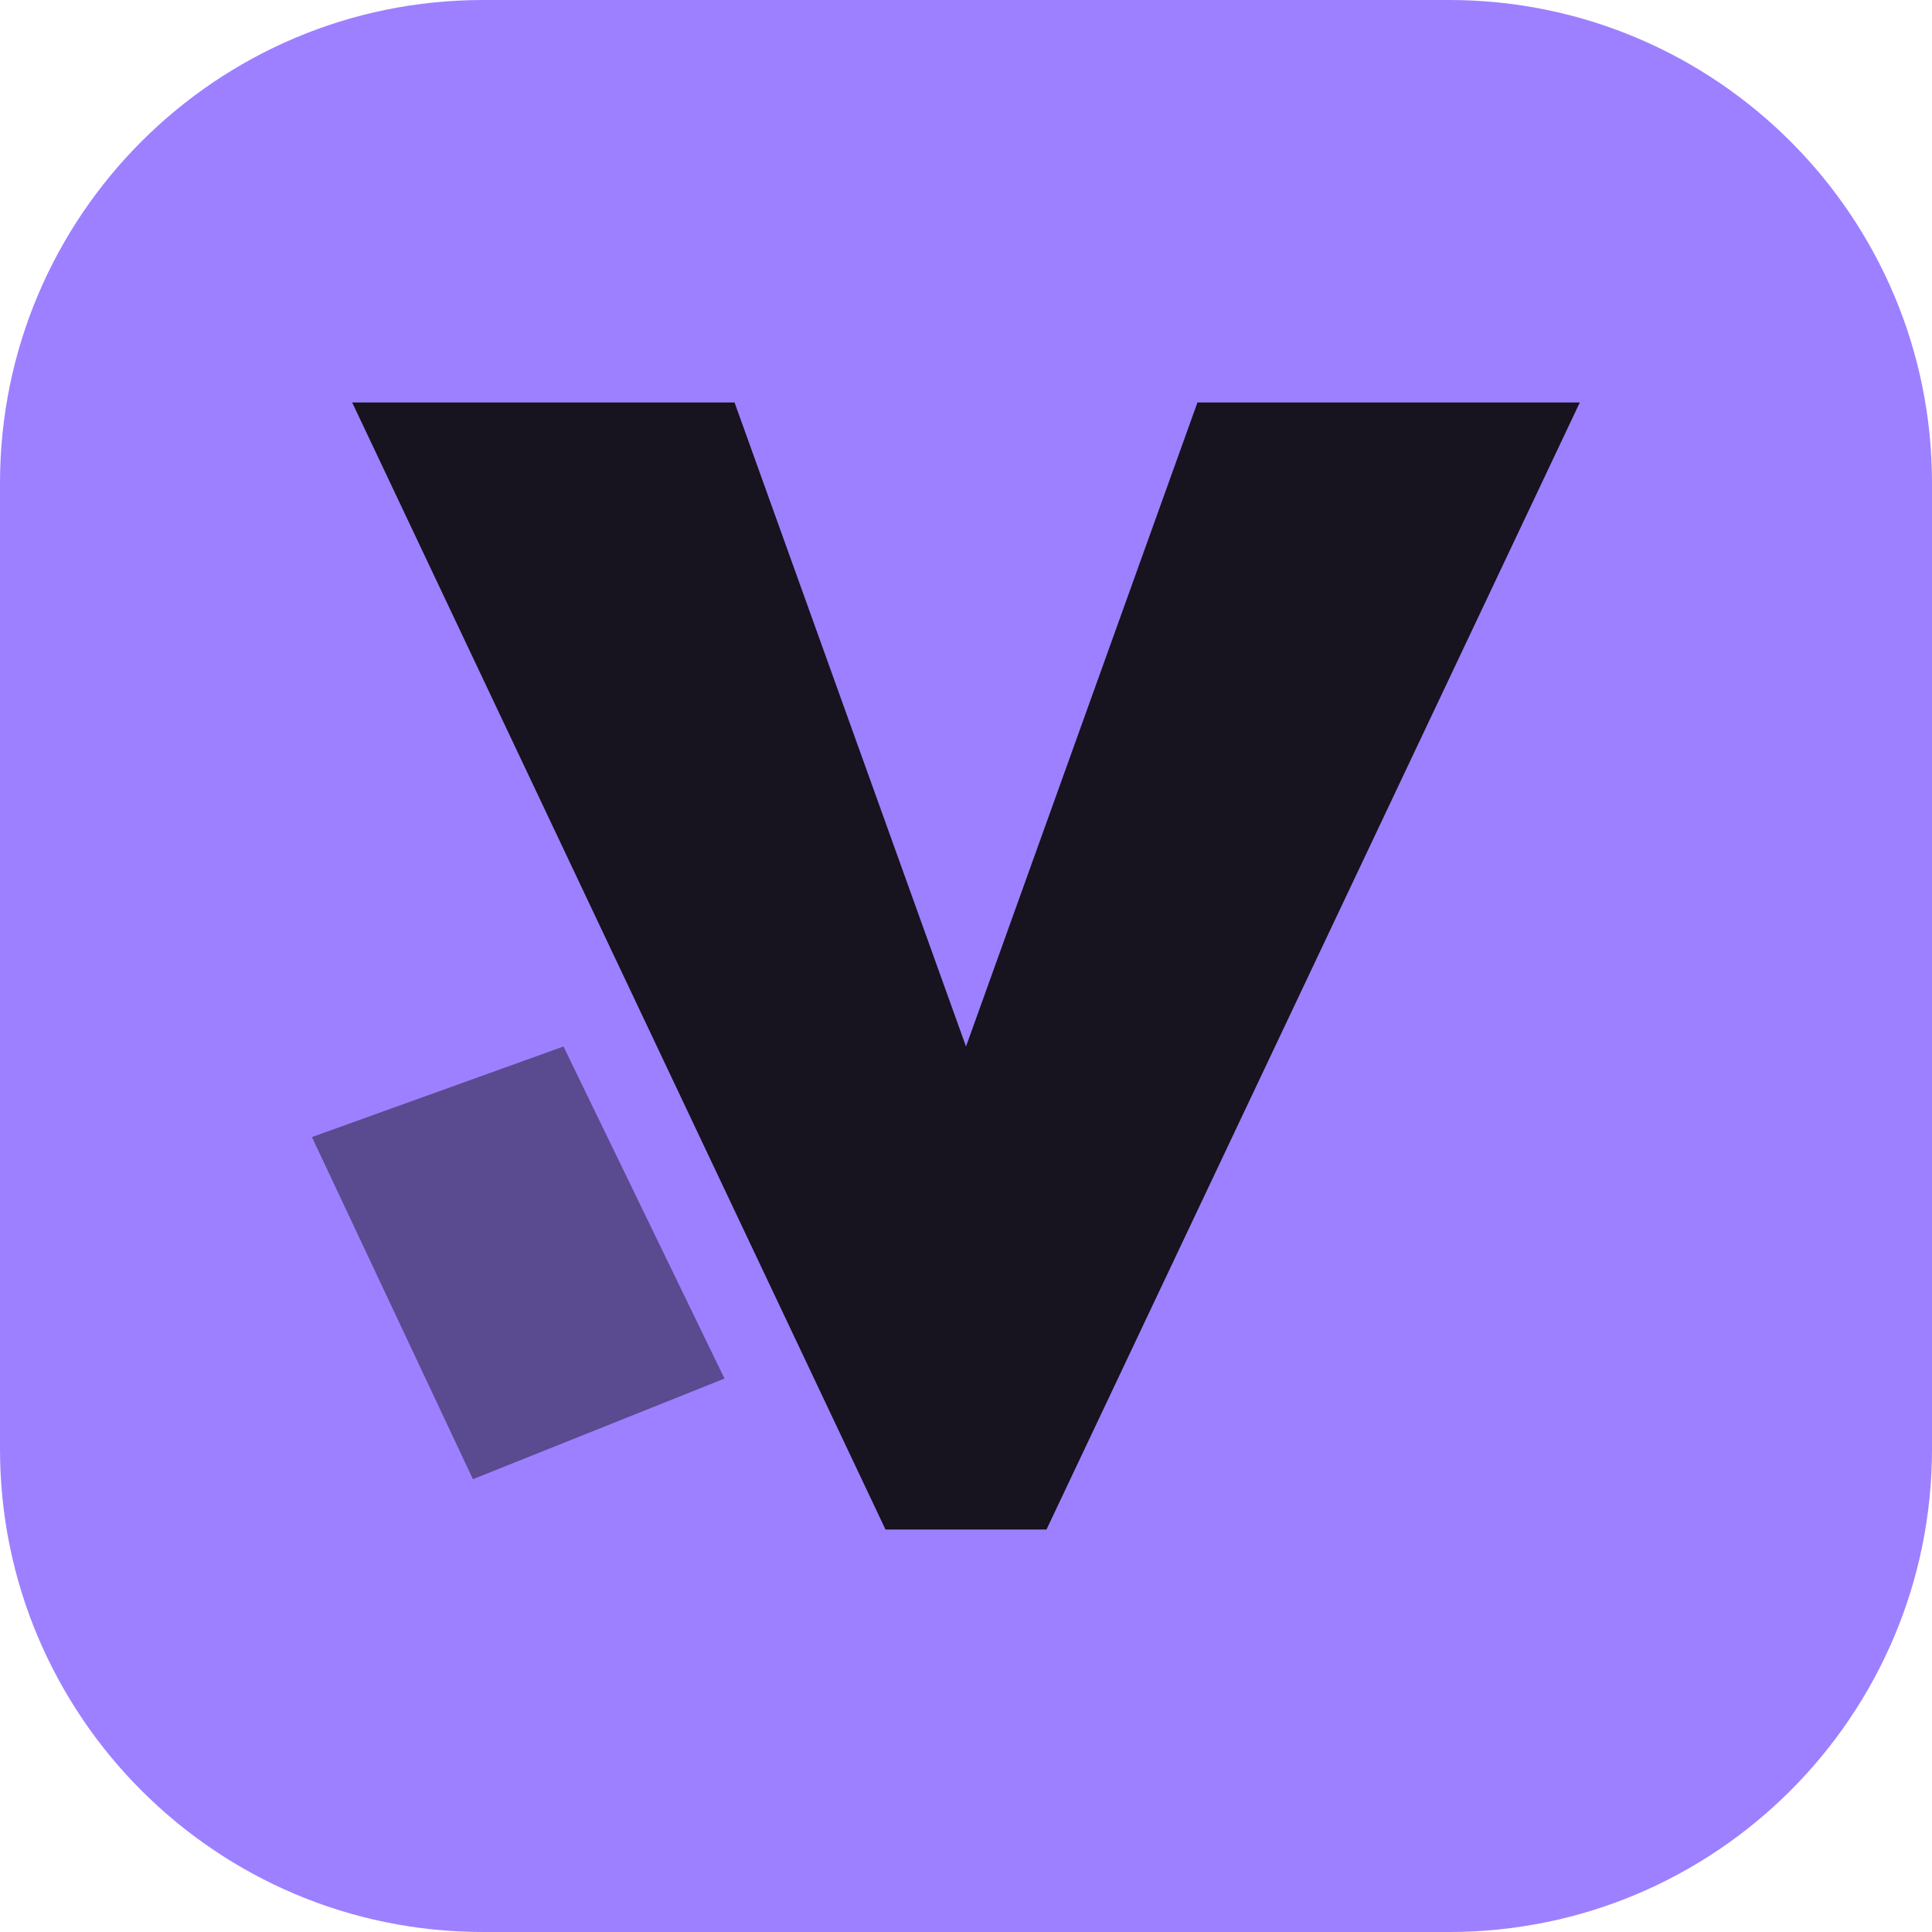
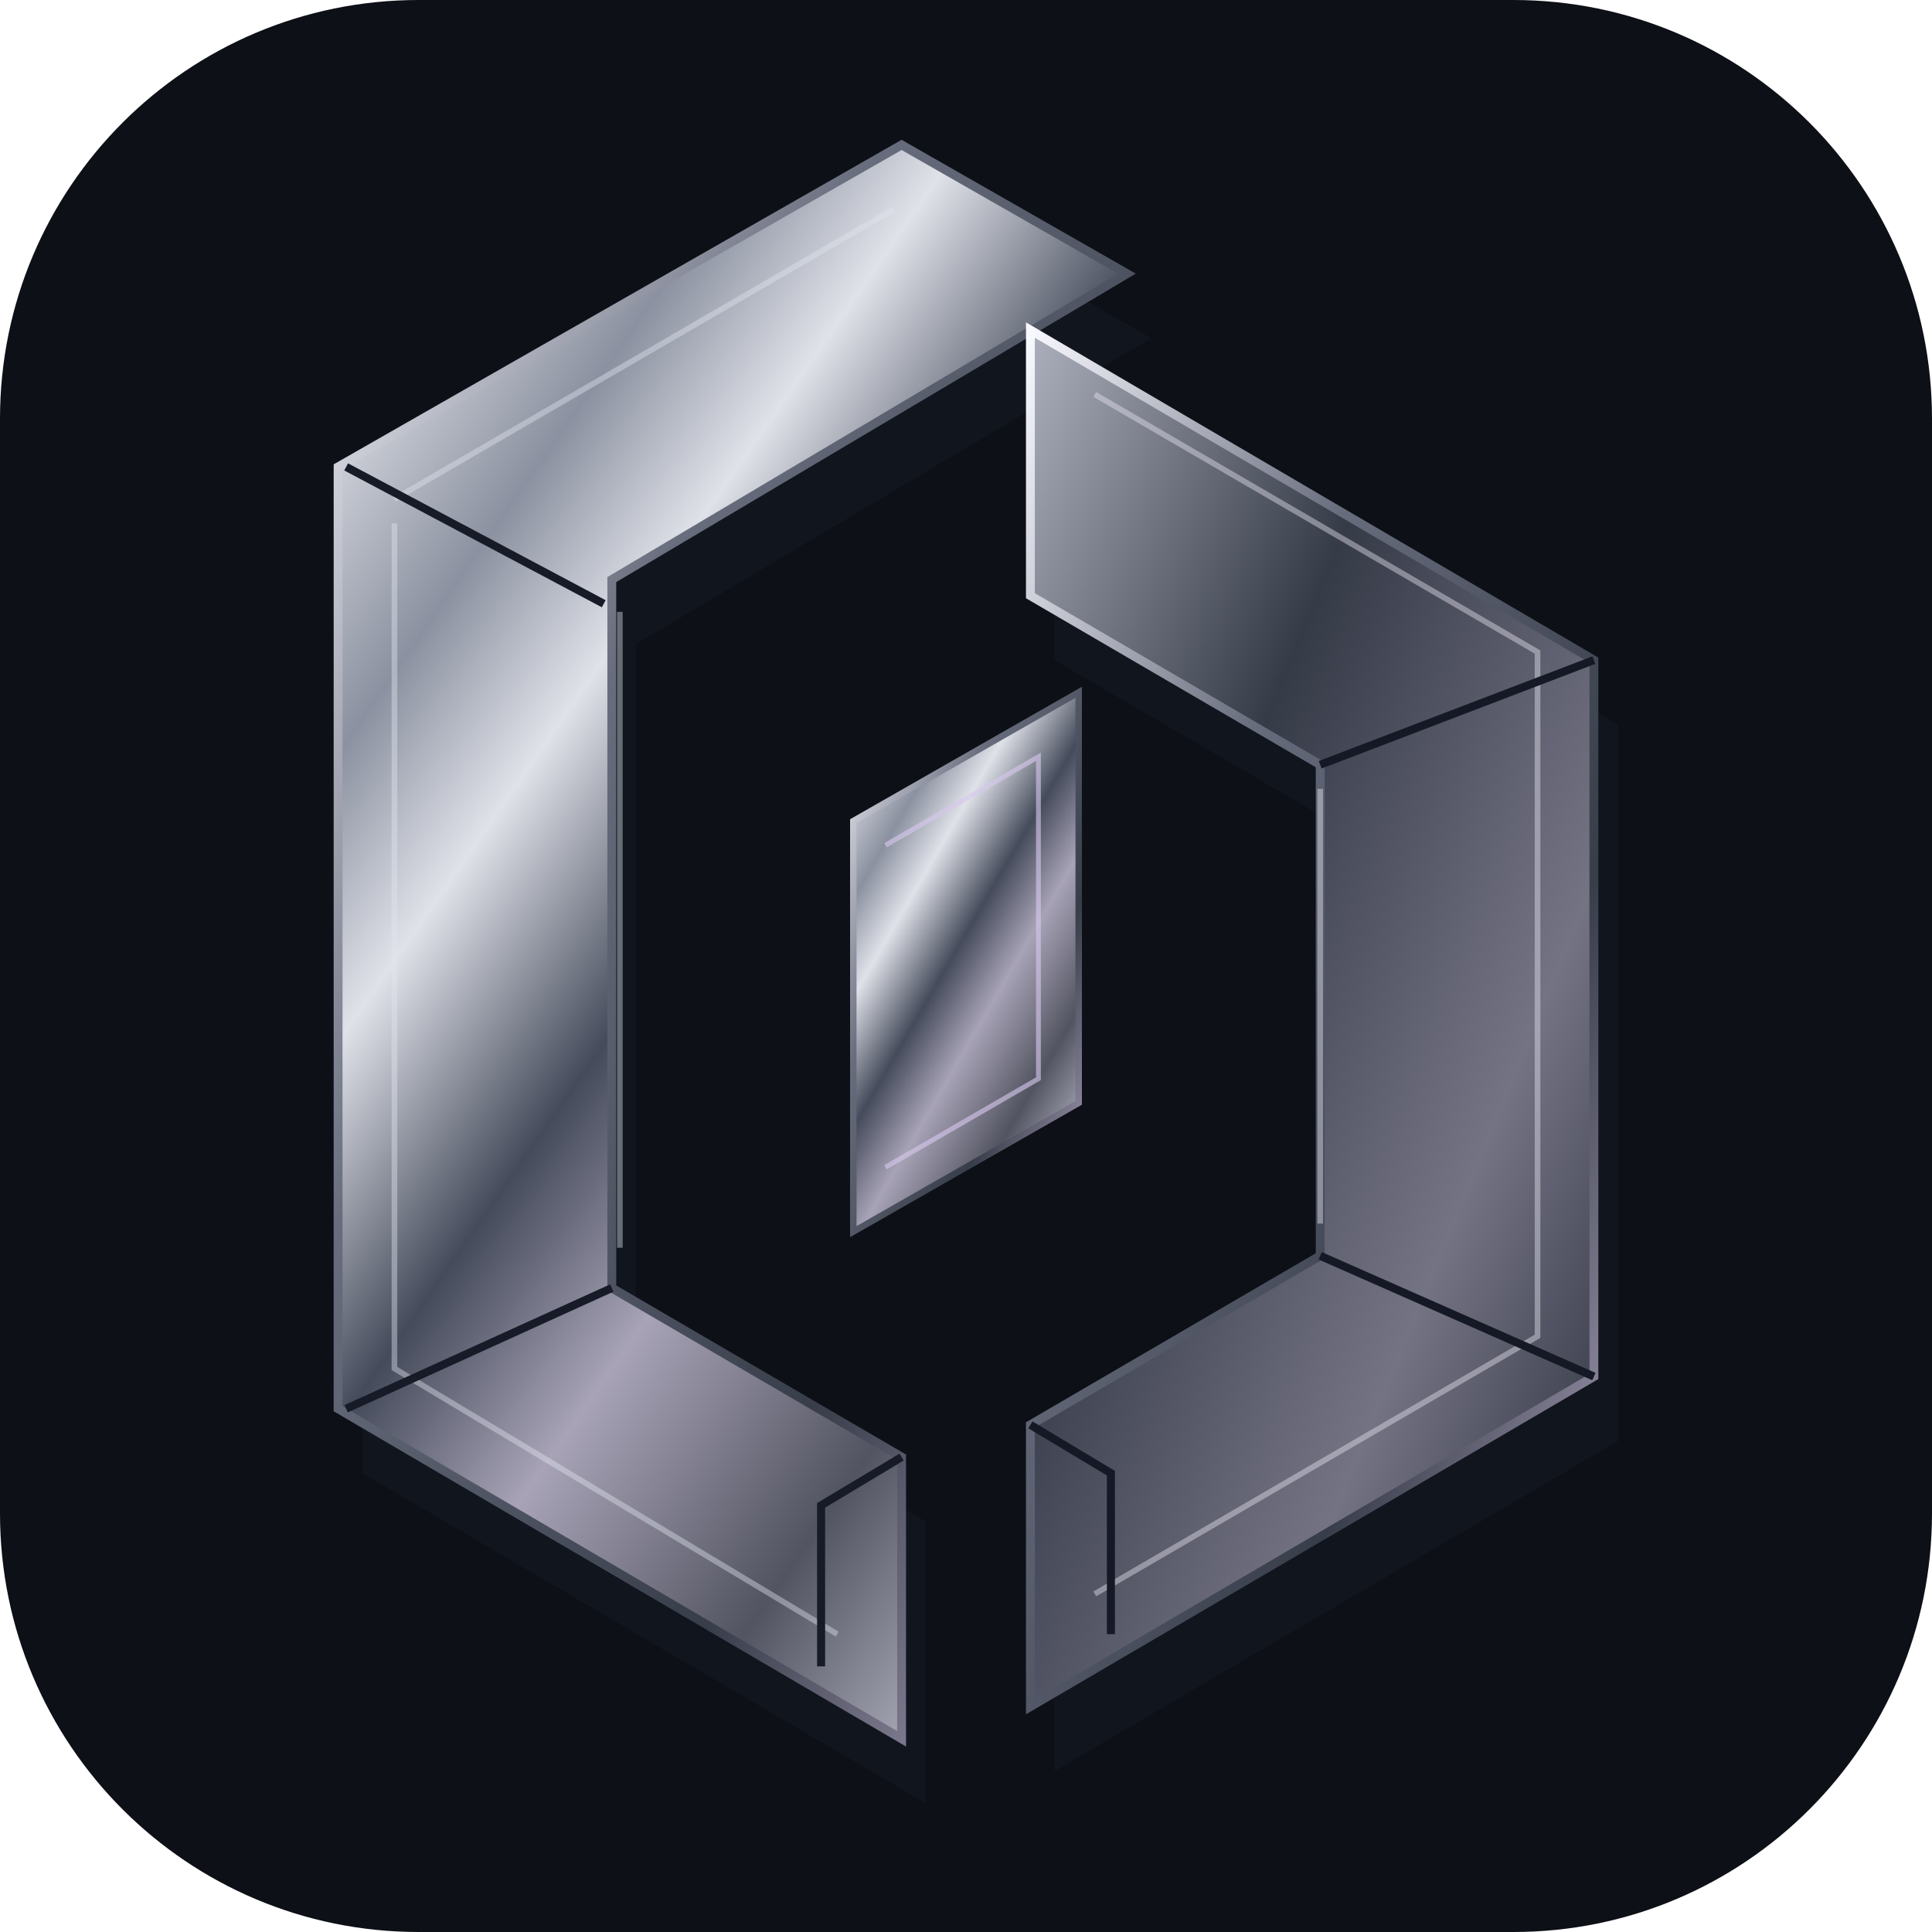
- <svg xmlns="http://www.w3.org/2000/svg" viewBox="0 0 192 192">
-   <rect width="192" height="192" rx="48" fill="#9d80ff" />
-   <path d="M35 40h38l23 64 23-64h38l-53 112H88L35 40Z" fill="#17131f" />
-   <path d="m31 113 25-9 16 33-25 10z" fill="#17131f" opacity=".5" />
+ <svg xmlns="http://www.w3.org/2000/svg" class="ve-mark-svg " viewBox="0 0 240 240" role="img" aria-label="VOIDLINE">
+   <rect width="240" height="240" rx="52" fill="#0d1016" />
+   <defs>
+     <linearGradient id="vl-icon-chrome" x1=".13" y1="0" x2=".85" y2="1" gradientUnits="objectBoundingBox">
+       <stop stop-color="#f0f1f5" />
+       <stop offset=".19" stop-color="#8b91a0" />
+       <stop offset=".31" stop-color="#e0e2e9" />
+       <stop offset=".47" stop-color="#454b5b" />
+       <stop offset=".61" stop-color="#a8a3b7" />
+       <stop offset=".8" stop-color="#525461" />
+       <stop offset="1" stop-color="#c9c9d6" />
+     </linearGradient>
+     <linearGradient id="vl-icon-edge" x1="0" y1="0" x2="1" y2="1">
+       <stop stop-color="#f8f8ff" />
+       <stop offset=".34" stop-color="#686d7d" />
+       <stop offset=".7" stop-color="#383d4a" />
+       <stop offset="1" stop-color="#b4a9c4" />
+     </linearGradient>
+     <linearGradient id="vl-icon-dark" x1="0" y1="0" x2="1" y2="1">
+       <stop stop-color="#acafbc" />
+       <stop offset=".35" stop-color="#363b48" />
+       <stop offset=".7" stop-color="#747384" />
+       <stop offset="1" stop-color="#222733" />
+     </linearGradient>
+   </defs>
+   <g class="ve-mark-left">
+     <path d="m112 22 28 16-64 38v88l36 21v35l-70-41V62z" fill="#11151e" transform="translate(3 4)" />
+     <path d="m112 18 28 16-64 38v88l36 21v35l-70-41V58z" fill="url(#vl-icon-chrome)" stroke="url(#vl-icon-edge)" stroke-width="1.1" />
+     <path d="m49 62 62-36M49 65v105l55 33M77 76v79" fill="none" stroke="#e0e4ef" stroke-opacity=".42" stroke-width=".7" />
+     <path d="m43 58 32 17M76 160l-33 15M112 181l-10 6v20" fill="none" stroke="#171b28" stroke-width="1" />
+   </g>
+   <g class="ve-mark-right">
+     <path d="m128 45 70 41v89l-70 41v-35l36-21V99l-36-21z" fill="#11151e" transform="translate(3 4)" />
+     <path d="m128 41 70 41v89l-70 41v-35l36-21V95l-36-21z" fill="url(#vl-icon-dark)" stroke="url(#vl-icon-edge)" stroke-width="1.1" />
+     <path d="m136 49 55 32v85l-55 32M164 98v54" fill="none" stroke="#e5e3ef" stroke-opacity=".44" stroke-width=".7" />
+     <path d="m198 82-34 13M164 156l34 15M128 177l10 6v20" fill="none" stroke="#151926" stroke-width="1" />
+   </g>
+   <g class="ve-mark-shard">
+     <path d="m106 102 28-16v51l-28 16z" fill="url(#vl-icon-chrome)" stroke="url(#vl-icon-edge)" stroke-width=".8" />
+     <path d="m110 105 19-11v40l-19 11" fill="none" stroke="#d6c8ed" stroke-width=".6" stroke-opacity=".62" />
+   </g>
</svg>
